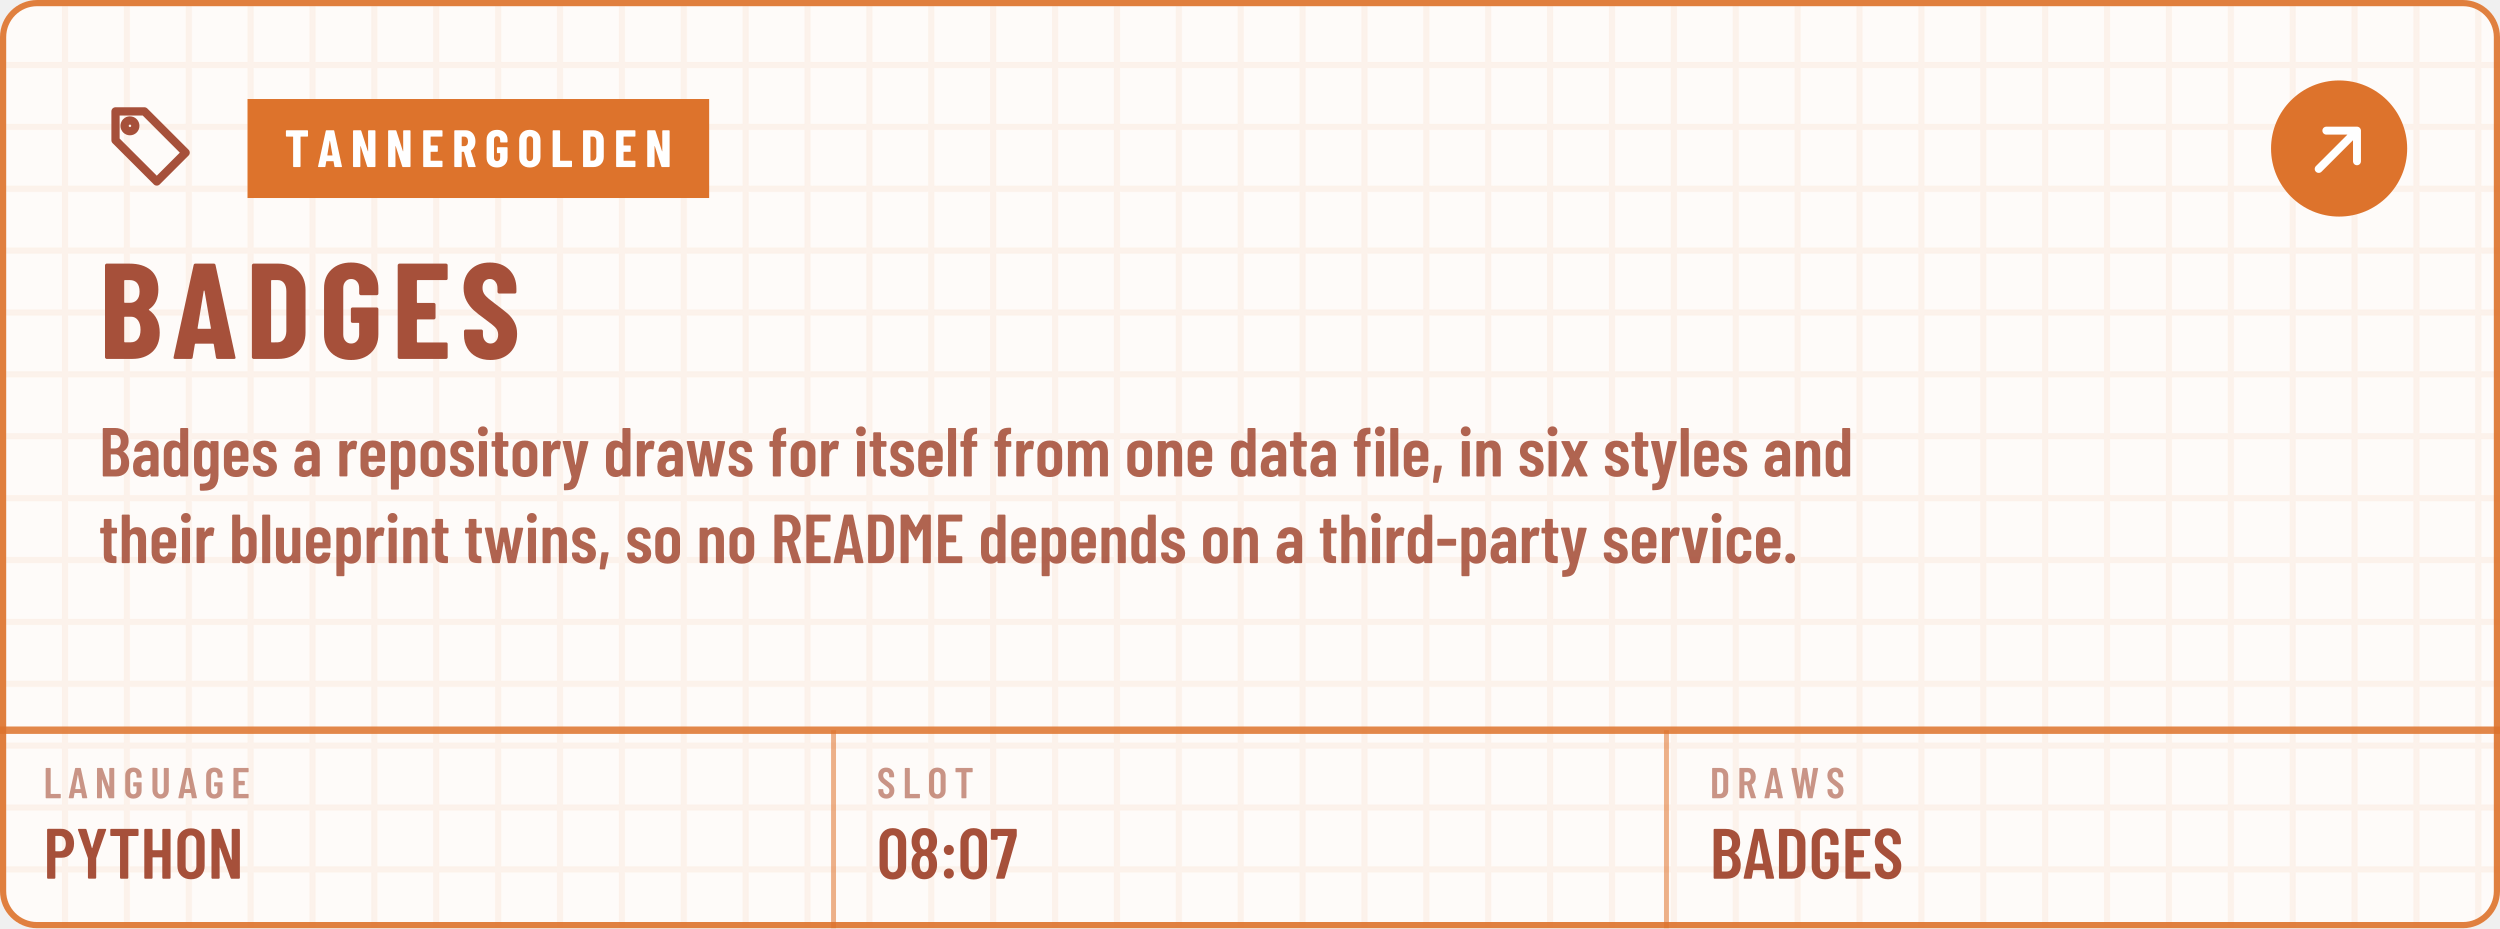
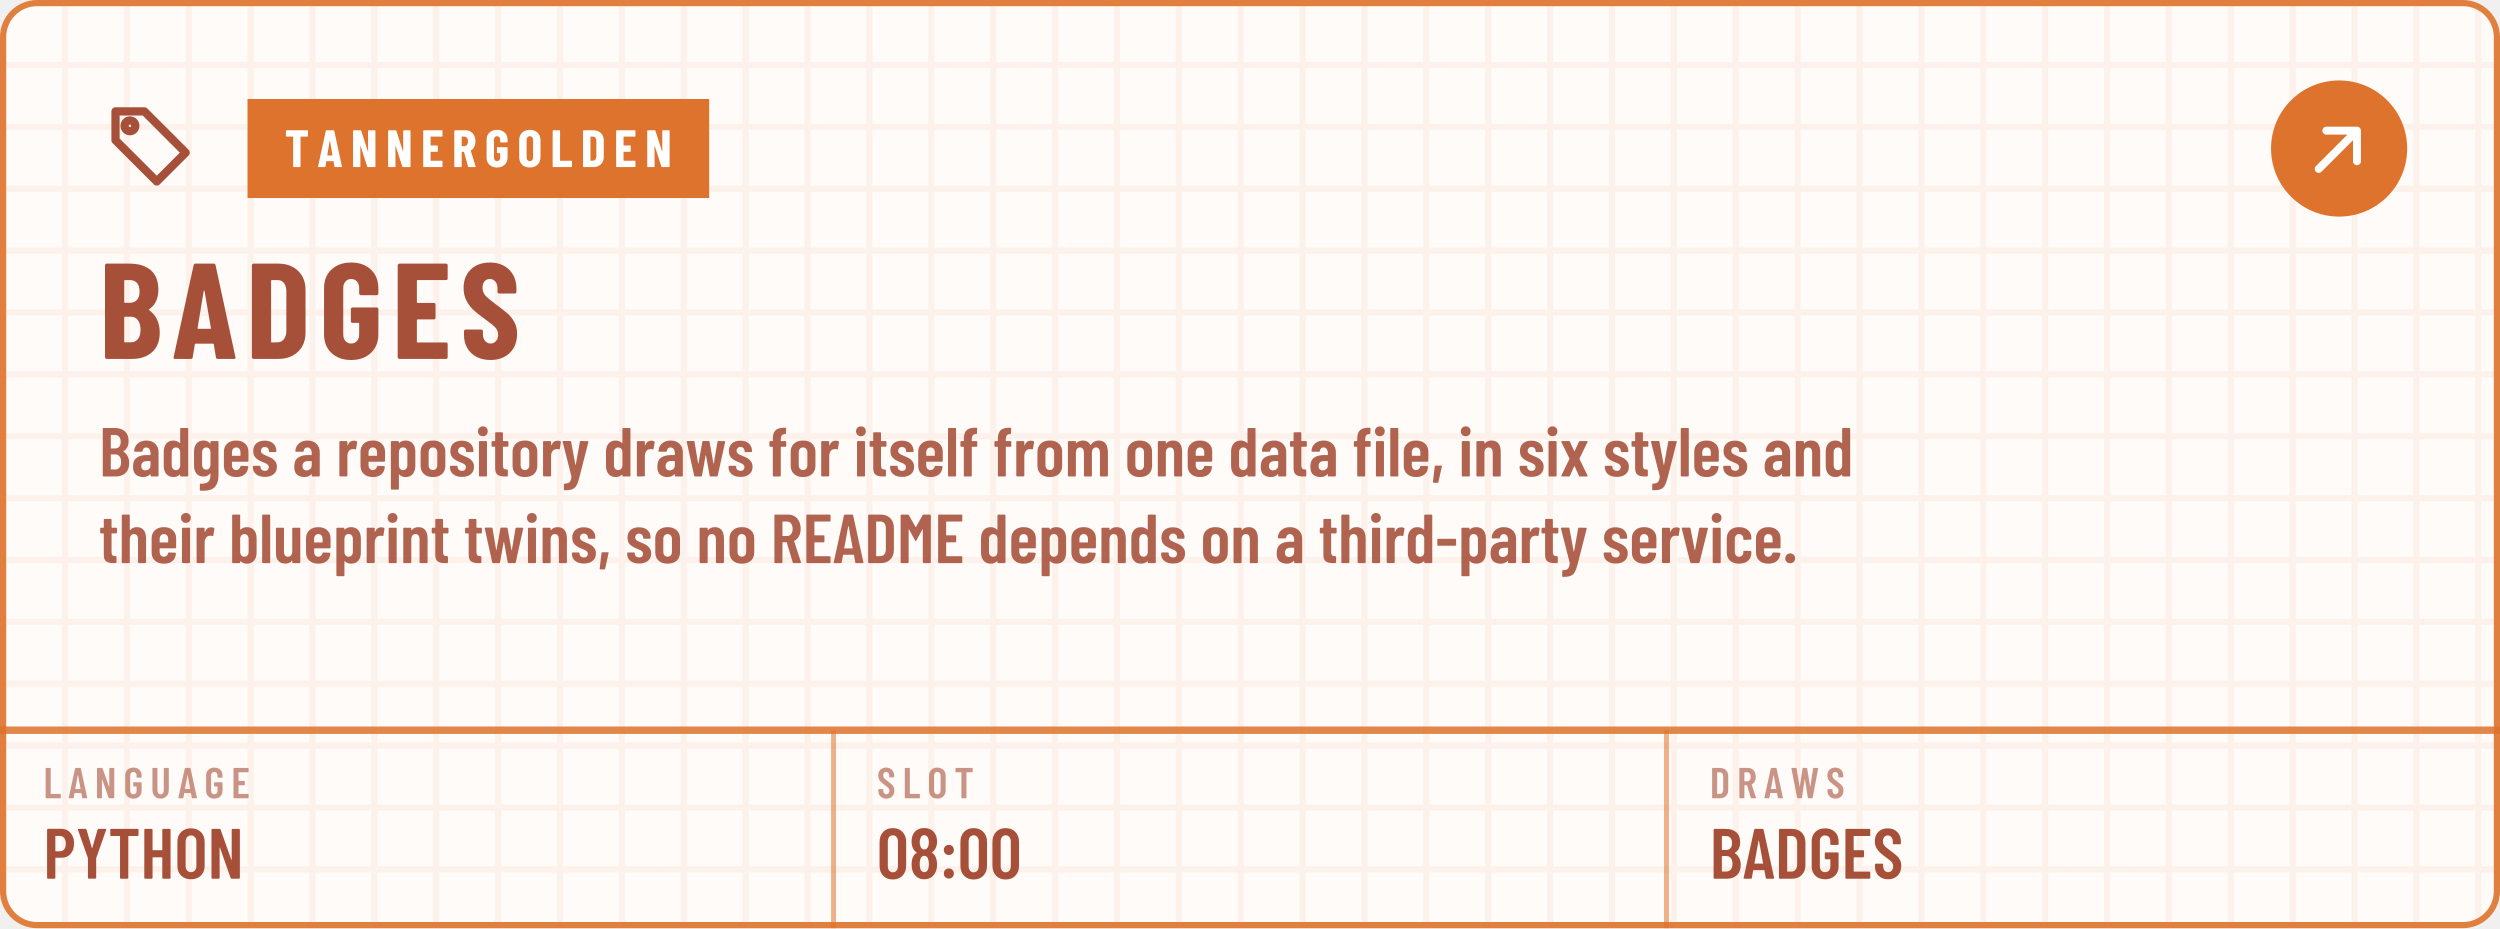
<svg xmlns="http://www.w3.org/2000/svg" width="404" height="150" viewBox="0 0 404 150" role="img" aria-labelledby="t d">
  <defs>
    <pattern id="kp1" width="10" height="10" patternUnits="userSpaceOnUse">
      <path d="M10 .5H.5V10" fill="none" stroke="#DD732C" stroke-opacity="0.07" />
    </pattern>
    <path id="m44" d="M33 -78 59 146Q60 157 71 157H151Q164 157 161 144L112 -80Q110 -91 99 -91H45Q39 -91 36 -88Q32 -84 33 -78Z" />
    <path id="m45" d="M27 263V339Q27 344 30 348Q34 351 39 351H286Q291 351 294 348Q298 344 298 339V263Q298 258 294 254Q291 251 286 251H39Q34 251 30 254Q27 258 27 263Z" />
    <path id="m46" d="M35 69Q35 100 55 120Q75 140 106 140Q137 140 156 120Q176 100 176 69Q176 38 156 18Q136 -2 106 -2Q75 -2 55 18Q35 38 35 69Z" />
    <path id="m48" d="M38 183V517Q38 604 89 658Q140 711 224 711Q309 711 360 658Q412 604 412 517V183Q412 96 360 42Q309 -11 224 -11Q140 -11 89 42Q38 96 38 183ZM296 176V524Q296 563 276 586Q257 610 224 610Q192 610 173 586Q154 563 154 524V176Q154 137 173 114Q192 90 224 90Q257 90 276 114Q296 137 296 176Z" />
-     <path id="m55" d="M90 13 255 594Q257 600 251 600H116Q111 600 111 595V559Q111 554 108 550Q104 547 99 547H28Q23 547 20 550Q16 554 16 559L17 688Q17 693 20 696Q24 700 29 700H368Q373 700 376 696Q380 693 380 688V607Q380 603 378 593L211 10Q208 0 197 0H100Q87 0 90 13Z" />
    <path id="m56" d="M325 364Q358 345 375 306Q396 259 396 200Q396 147 380 107Q360 53 318 22Q275 -8 216 -8Q158 -8 116 22Q73 52 53 106Q38 148 38 200Q38 259 56 301Q71 341 109 363Q113 366 109 369Q76 390 58 427Q38 470 38 523Q38 581 58 620Q78 664 120 688Q161 712 216 712Q270 712 312 688Q353 665 374 621Q396 579 396 523Q396 471 376 429Q358 392 325 371Q319 367 325 364ZM159 559Q152 541 152 513Q152 483 162 456Q169 435 183 423Q197 411 216 411Q237 411 252 424Q266 436 273 459Q281 483 281 513Q281 547 271 568Q264 589 250 600Q236 612 216 612Q198 612 184 602Q171 591 164 573ZM281 206Q281 244 272 271Q266 295 252 308Q237 322 216 322Q195 322 180 308Q166 294 160 268Q152 242 152 208Q152 177 158 151Q163 123 178 108Q194 92 216 92Q239 92 255 108Q271 124 276 153Q281 180 281 206Z" />
    <path id="m58" d="M57 404Q57 435 77 455Q97 475 128 475Q159 475 178 455Q198 435 198 404Q198 373 178 353Q158 333 128 333Q97 333 77 353Q57 373 57 404ZM57 73Q57 104 77 124Q97 144 128 144Q159 144 178 124Q198 104 198 73Q198 42 178 22Q158 2 128 2Q97 2 77 22Q57 42 57 73Z" />
    <path id="m65" d="M325 11 306 116Q306 121 300 121H154Q148 121 148 116L129 11Q128 0 116 0H25Q11 0 14 13L162 689Q164 700 175 700H281Q292 700 294 689L442 13V9Q442 0 431 0H338Q326 0 325 11ZM171 212H282Q288 212 287 217L229 533Q228 536 226 536Q224 536 223 533L166 217Q165 212 171 212Z" />
    <path id="m66" d="M242 0H66Q61 0 58 4Q54 7 54 12V688Q54 693 58 696Q61 700 66 700H224Q319 700 373 652Q427 604 427 512Q427 409 354 365Q349 362 352 359Q391 334 413 292Q435 250 435 192Q435 100 382 50Q328 0 242 0ZM170 595V409Q170 404 175 404H226Q267 404 290 429Q313 454 313 500Q313 548 290 574Q267 600 226 600H175Q170 600 170 595ZM319 208Q319 260 296 290Q273 319 233 319H175Q170 319 170 314V106Q170 101 175 101H233Q273 101 296 129Q319 157 319 208Z" />
    <path id="m68" d="M54 12V688Q54 693 58 696Q61 700 66 700H237Q323 700 374 648Q426 596 426 509V191Q426 104 374 52Q323 0 237 0H66Q61 0 58 4Q54 7 54 12ZM175 100 235 101Q268 101 288 128Q309 154 310 198V502Q310 547 290 574Q269 600 234 600H175Q170 600 170 595V105Q170 100 175 100Z" />
    <path id="m69" d="M391 600H175Q170 600 170 595V406Q170 401 175 401H303Q308 401 312 398Q315 394 315 389V312Q315 307 312 304Q308 300 303 300H175Q170 300 170 295V105Q170 100 175 100H391Q396 100 400 96Q403 93 403 88V12Q403 7 400 4Q396 0 391 0H66Q61 0 58 4Q54 7 54 12V688Q54 693 58 696Q61 700 66 700H391Q396 700 400 696Q403 693 403 688V612Q403 607 400 604Q396 600 391 600Z" />
    <path id="m71" d="M42 173V527Q42 609 94 658Q145 708 230 708Q315 708 368 658Q420 609 420 526V487Q420 482 416 478Q413 475 408 475H316Q311 475 308 478Q304 482 304 487V528Q304 564 284 586Q263 608 230 608Q197 608 177 586Q157 564 157 528V172Q157 136 177 114Q197 92 230 92Q263 92 284 114Q304 136 304 172V268Q304 273 299 273H238Q233 273 230 276Q226 280 226 285V358Q226 363 230 366Q233 370 238 370H408Q413 370 416 366Q420 363 420 358V173Q420 91 368 42Q315 -8 230 -8Q145 -8 94 42Q42 91 42 173Z" />
    <path id="m72" d="M319 700H411Q416 700 420 696Q423 693 423 688V12Q423 7 420 4Q416 0 411 0H319Q314 0 310 4Q307 7 307 12V295Q307 300 302 300H175Q170 300 170 295V12Q170 7 166 4Q163 0 158 0H66Q61 0 58 4Q54 7 54 12V688Q54 693 58 696Q61 700 66 700H158Q163 700 166 696Q170 693 170 688V406Q170 401 175 401H302Q307 401 307 406V688Q307 693 310 696Q314 700 319 700Z" />
    <path id="m76" d="M54 12V688Q54 693 58 696Q61 700 66 700H158Q163 700 166 696Q170 693 170 688V105Q170 100 175 100H391Q396 100 400 96Q403 93 403 88V12Q403 7 400 4Q396 0 391 0H66Q61 0 58 4Q54 7 54 12Z" />
    <path id="m77" d="M383 700H475Q480 700 484 696Q487 693 487 688V12Q487 7 484 4Q480 0 475 0H383Q378 0 374 4Q371 7 371 12V484Q371 488 369 488Q367 488 365 485L278 327Q273 319 269 319Q265 319 260 327L173 485Q171 488 169 488Q167 488 167 484V12Q167 7 164 4Q160 0 155 0H63Q58 0 54 4Q51 7 51 12V688Q51 693 54 696Q58 700 63 700H155Q165 700 170 692L267 521Q270 517 273 521L368 692Q373 700 383 700Z" />
    <path id="m78" d="M350 700H441Q446 700 450 696Q453 693 453 688V12Q453 7 450 4Q446 0 441 0H336Q326 0 323 10L174 434Q173 437 170 436Q168 436 168 433L169 12Q169 7 166 4Q162 0 157 0H66Q61 0 58 4Q54 7 54 12V688Q54 693 58 696Q61 700 66 700H169Q179 700 182 690L332 269Q333 266 336 266Q338 267 338 270V688Q338 693 342 696Q345 700 350 700Z" />
    <path id="m79" d="M42 182V518Q42 604 94 656Q147 708 233 708Q319 708 372 656Q425 604 425 518V182Q425 96 372 44Q319 -8 233 -8Q147 -8 94 44Q42 96 42 182ZM309 177V523Q309 561 288 584Q267 608 233 608Q199 608 178 584Q158 561 158 523V177Q158 139 178 116Q199 92 233 92Q267 92 288 116Q309 139 309 177Z" />
    <path id="m80" d="M432 495Q432 405 384 350Q337 295 259 295H174Q169 295 169 290V12Q169 7 166 4Q162 0 157 0H65Q60 0 56 4Q53 7 53 12V689Q53 694 56 698Q60 701 65 701H253Q306 701 346 675Q387 649 410 602Q432 555 432 495ZM316 492Q316 542 294 572Q271 601 234 601H174Q169 601 169 596V391Q169 386 174 386H234Q271 386 294 414Q316 443 316 492Z" />
    <path id="m82" d="M318 10 233 297Q231 301 228 301H175Q170 301 170 296V12Q170 7 166 4Q163 0 158 0H66Q61 0 58 4Q54 7 54 12V688Q54 693 58 696Q61 700 66 700H254Q307 700 348 674Q388 649 410 602Q433 556 433 496Q433 434 409 389Q385 344 342 321Q338 320 339 315L437 14Q438 12 438 9Q438 0 427 0H331Q321 0 318 10ZM170 595V396Q170 391 175 391H236Q272 391 294 419Q317 447 317 495Q317 543 294 572Q272 600 236 600H175Q170 600 170 595Z" />
    <path id="m83" d="M34 173V199Q34 204 38 208Q41 211 46 211H137Q142 211 146 208Q149 204 149 199V179Q149 140 168 116Q188 92 219 92Q250 92 270 114Q290 137 290 174Q290 200 279 219Q268 238 248 255Q228 272 184 304Q134 340 104 368Q73 396 52 436Q32 475 32 527Q32 610 82 659Q132 708 214 708Q297 708 348 656Q399 605 399 520V496Q399 491 396 488Q392 484 387 484H297Q292 484 288 488Q285 491 285 496V522Q285 561 266 584Q246 608 214 608Q184 608 165 586Q146 565 146 527Q146 491 166 466Q187 441 247 397Q308 352 339 324Q370 295 387 261Q404 227 404 180Q404 95 353 44Q302 -8 219 -8Q136 -8 85 42Q34 92 34 173Z" />
    <path id="m84" d="M425 688V612Q425 607 422 604Q418 600 413 600H286Q281 600 281 595V12Q281 7 278 4Q274 0 269 0H177Q172 0 168 4Q165 7 165 12V595Q165 600 160 600H40Q35 600 32 604Q28 607 28 612V688Q28 693 32 696Q35 700 40 700H413Q418 700 422 696Q425 693 425 688Z" />
    <path id="m85" d="M50 194V688Q50 693 54 696Q57 700 62 700H154Q159 700 162 696Q166 693 166 688V182Q166 142 186 117Q206 92 239 92Q272 92 292 117Q312 142 312 182V688Q312 693 316 696Q319 700 324 700H416Q421 700 424 696Q428 693 428 688V194Q428 103 376 48Q324 -8 239 -8Q153 -8 102 48Q50 103 50 194Z" />
    <path id="m87" d="M157 11 24 687 23 691Q23 700 34 700H130Q142 700 143 689L213 272Q214 269 216 269Q218 269 219 272L282 689Q283 700 295 700H375Q387 700 388 689L456 272Q457 269 459 269Q461 269 462 272L525 689Q526 700 538 700H631Q644 700 642 687L515 11Q514 0 502 0H417Q405 0 404 11L337 436Q336 440 334 440Q332 440 331 436L269 11Q268 0 256 0H170Q158 0 157 11Z" />
    <path id="m89" d="M170 13V286L169 292L30 686Q29 688 29 691Q29 700 40 700H136Q147 700 150 690L225 433Q226 430 228 430Q230 430 231 433L306 690Q309 700 320 700H416Q422 700 425 696Q428 693 426 686L287 292L286 286V13Q286 8 282 4Q279 1 274 1H182Q177 1 174 4Q170 8 170 13Z" />
    <path id="m97" d="M397 352V12Q397 7 394 4Q390 0 385 0H293Q288 0 284 4Q281 7 281 12V31Q281 34 279 35Q277 36 275 33Q240 -8 173 -8Q116 -8 72 24Q29 57 29 143Q29 233 82 271Q134 309 224 309H276Q281 309 281 314V340Q281 376 263 398Q245 419 218 419Q197 419 183 406Q169 392 166 369Q165 357 153 357H56Q44 357 45 369Q50 437 98 478Q147 519 220 519Q299 519 348 473Q397 427 397 352ZM281 160V217Q281 222 276 222H224Q190 222 169 204Q148 185 148 150Q148 119 164 104Q180 88 205 88Q235 88 258 107Q281 126 281 160Z" />
    <path id="m98" d="M399 357V154Q399 80 362 36Q325 -8 258 -8Q204 -8 168 27Q166 29 164 28Q162 27 162 24V12Q162 7 158 4Q155 0 150 0H58Q53 0 50 4Q46 7 46 12V688Q46 693 50 696Q53 700 58 700H150Q155 700 158 696Q162 693 162 688V486Q162 483 164 482Q167 482 170 486Q189 503 212 511Q236 519 258 519Q324 519 362 476Q399 433 399 357ZM222 419Q198 419 182 404Q166 388 162 362V149Q166 123 182 108Q198 92 222 92Q250 92 267 112Q284 131 284 163V348Q284 380 267 400Q250 419 222 419Z" />
    <path id="m99" d="M38 155V357Q38 430 86 474Q133 519 215 519Q297 519 345 476Q393 432 393 365V351Q393 346 390 342Q386 339 381 339L289 335Q277 335 277 347V357Q277 382 260 400Q242 419 215 419Q188 419 171 399Q154 379 154 348V163Q154 132 171 112Q188 92 215 92Q242 92 260 110Q277 129 277 155V165Q277 170 280 174Q284 177 289 177L381 176Q386 176 390 172Q393 169 393 164V146Q393 77 345 34Q297 -8 215 -8Q133 -8 86 36Q38 80 38 155Z" />
    <path id="m100" d="M287 700H379Q384 700 388 696Q391 693 391 688V12Q391 7 388 4Q384 0 379 0H287Q282 0 278 4Q275 7 275 12V24Q275 27 273 28Q271 29 269 27Q233 -8 179 -8Q112 -8 75 36Q38 80 38 154V357Q38 433 76 476Q113 519 179 519Q202 519 226 510Q250 502 269 483Q271 481 273 482Q275 483 275 486V688Q275 693 278 696Q282 700 287 700ZM275 149V362Q271 388 255 404Q239 419 215 419Q187 419 170 400Q153 380 153 348V163Q153 131 170 112Q187 92 215 92Q239 92 255 108Q271 123 275 149Z" />
    <path id="m101" d="M380 213H159Q154 213 154 208V163Q154 132 171 112Q188 92 215 92Q238 92 254 106Q271 121 276 144Q279 154 289 154L378 150Q383 150 386 146Q390 143 389 137Q382 67 338 30Q294 -8 215 -8Q133 -8 86 36Q38 79 38 154V357Q38 430 86 474Q133 519 215 519Q297 519 344 474Q392 430 392 357V225Q392 220 388 216Q385 213 380 213ZM154 348V303Q154 298 159 298H272Q277 298 277 303V348Q277 380 260 400Q243 419 215 419Q188 419 171 399Q154 379 154 348Z" />
    <path id="m102" d="M265 499V440Q265 435 262 432Q258 428 253 428H191Q186 428 186 423V12Q186 7 182 4Q179 0 174 0H83Q78 0 74 4Q71 7 71 12V423Q71 428 66 428H34Q29 428 26 432Q22 435 22 440V499Q22 504 26 508Q29 511 34 511H66Q71 511 71 516V541Q71 631 112 668Q153 705 243 704H251Q256 704 260 700Q263 697 263 692L261 624Q261 619 258 616Q254 612 249 612H244Q214 611 200 592Q186 574 186 536V516Q186 511 191 511H253Q258 511 262 508Q265 504 265 499Z" />
    <path id="m103" d="M287 511H379Q384 511 388 508Q391 504 391 499V19Q391 -89 342 -148Q293 -206 167 -206Q145 -206 134 -205Q122 -204 122 -192V-115Q122 -102 135 -104Q192 -105 222 -90Q253 -75 264 -46Q275 -17 275 30V41Q275 44 273 44Q271 45 269 42Q236 -1 175 -1Q108 -1 73 42Q38 86 38 161V357Q38 434 74 476Q109 519 175 519Q236 519 269 476Q271 473 273 474Q275 474 275 477V499Q275 504 278 508Q282 511 287 511ZM275 169V348Q275 380 258 400Q242 419 215 419Q188 419 171 399Q154 379 154 348V169Q154 138 171 118Q188 99 215 99Q242 99 258 118Q275 138 275 169Z" />
    <path id="m104" d="M397 352V12Q397 7 394 4Q390 0 385 0H293Q288 0 284 4Q281 7 281 12V343Q281 379 266 399Q251 419 223 419Q194 419 178 398Q162 377 162 340V12Q162 7 158 4Q155 0 150 0H58Q53 0 50 4Q46 7 46 12V688Q46 693 50 696Q53 700 58 700H150Q155 700 158 696Q162 693 162 688V479Q162 476 164 476Q167 475 170 479Q204 519 265 519Q330 519 364 476Q397 432 397 352Z" />
    <path id="m105" d="M36 652Q36 683 56 703Q76 723 107 723Q138 723 158 703Q177 683 177 652Q177 621 157 601Q137 581 107 581Q76 581 56 601Q36 621 36 652ZM50 12V499Q50 504 54 508Q57 511 62 511H154Q159 511 162 508Q166 504 166 499V12Q166 7 162 4Q159 0 154 0H62Q57 0 54 4Q50 7 50 12Z" />
    <path id="m108" d="M42 12V688Q42 693 46 696Q49 700 54 700H146Q151 700 154 696Q158 693 158 688V12Q158 7 154 4Q151 0 146 0H54Q49 0 46 4Q42 7 42 12Z" />
    <path id="m109" d="M623 347V12Q623 7 620 4Q616 0 611 0H520Q515 0 512 4Q508 7 508 12V339Q508 377 493 398Q478 419 452 419Q424 419 408 398Q392 377 392 340V12Q392 7 388 4Q385 0 380 0H289Q284 0 280 4Q277 7 277 12V339Q277 377 262 398Q246 419 221 419Q193 419 177 398Q161 377 161 340V12Q161 7 158 4Q154 0 149 0H58Q53 0 50 4Q46 7 46 12V499Q46 504 50 508Q53 511 58 511H149Q154 511 158 508Q161 504 161 499V483Q161 480 163 479Q165 478 167 481Q187 501 212 510Q237 519 261 519Q335 519 370 456Q373 452 379 459Q399 491 430 505Q460 519 491 519Q556 519 590 474Q623 428 623 347Z" />
    <path id="m110" d="M397 352V12Q397 7 394 4Q390 0 385 0H293Q288 0 284 4Q281 7 281 12V343Q281 379 266 399Q251 419 223 419Q194 419 178 398Q162 377 162 340V12Q162 7 158 4Q155 0 150 0H58Q53 0 50 4Q46 7 46 12V499Q46 504 50 508Q53 511 58 511H150Q155 511 158 508Q162 504 162 499V479Q162 476 164 476Q167 475 170 479Q204 519 265 519Q330 519 364 476Q397 432 397 352Z" />
    <path id="m111" d="M38 155V356Q38 430 86 474Q134 519 216 519Q299 519 347 474Q395 430 395 356V155Q395 80 348 36Q300 -8 216 -8Q133 -8 86 36Q38 80 38 155ZM279 164V348Q279 379 262 399Q244 419 216 419Q188 419 171 400Q154 380 154 348V164Q154 132 171 112Q188 93 216 93Q244 93 262 112Q279 132 279 164Z" />
    <path id="m112" d="M403 357V155Q403 78 366 35Q329 -8 262 -8Q239 -8 215 0Q191 9 172 28Q170 30 168 29Q166 28 166 25V-177Q166 -182 162 -186Q159 -189 154 -189H62Q57 -189 54 -186Q50 -182 50 -177V499Q50 504 54 508Q57 511 62 511H154Q159 511 162 508Q166 504 166 499V487Q166 484 168 484Q171 483 174 487Q209 519 262 519Q329 519 366 476Q403 432 403 357ZM226 420Q199 420 182 400Q166 380 166 348V163Q166 131 182 112Q199 92 226 92Q254 92 271 112Q288 131 288 163V348Q288 380 271 400Q254 420 226 420Z" />
    <path id="m114" d="M297 507Q305 502 303 492L287 399Q286 387 273 392Q259 396 247 396Q235 396 225 393Q197 389 180 362Q162 334 162 296V13Q162 8 158 4Q155 1 150 1H58Q53 1 50 4Q46 8 46 13V499Q46 504 50 508Q53 511 58 511H150Q155 511 158 508Q162 504 162 499V453Q162 449 164 448Q166 448 167 452Q194 517 255 517Q282 517 297 507Z" />
    <path id="m115" d="M30 135V142Q30 147 34 150Q37 154 42 154H128Q133 154 136 150Q140 147 140 142V137Q140 113 158 97Q177 81 204 81Q230 81 245 96Q260 111 260 134Q260 154 247 168Q234 181 219 188Q204 195 165 211Q108 233 72 267Q35 301 35 368Q35 438 80 478Q124 517 200 517Q278 517 324 476Q369 434 369 364Q369 359 366 356Q362 352 357 352H273Q268 352 264 356Q261 359 261 364V370Q261 394 244 410Q228 426 203 426Q177 426 162 410Q146 393 146 370Q146 351 158 338Q170 325 185 318Q200 310 235 295Q277 278 306 262Q334 245 356 214Q377 184 377 139Q377 72 330 33Q283 -6 203 -6Q124 -6 77 32Q30 70 30 135Z" />
    <path id="m116" d="M248 429H186Q181 429 181 424V162Q181 127 194 114Q207 100 233 101H240Q245 101 248 98Q252 94 252 89V12Q252 7 248 4Q245 0 240 0H206Q138 0 104 25Q69 50 69 119V424Q69 429 64 429H29Q24 429 20 432Q17 436 17 441V499Q17 504 20 508Q24 511 29 511H64Q69 511 69 516V626Q69 631 72 634Q76 638 81 638H169Q174 638 178 634Q181 631 181 626V516Q181 511 186 511H248Q253 511 256 508Q260 504 260 499V441Q260 436 256 432Q253 429 248 429Z" />
    <path id="m117" d="M289 511H381Q386 511 390 508Q393 504 393 499V12Q393 7 390 4Q386 0 381 0H289Q284 0 280 4Q277 7 277 12V34Q277 37 275 38Q273 39 271 36Q242 -7 178 -7Q117 -7 80 30Q42 66 42 142V499Q42 504 46 508Q49 511 54 511H146Q151 511 154 508Q158 504 158 499V167Q158 92 216 92Q245 92 261 114Q277 135 277 172V499Q277 504 280 508Q284 511 289 511Z" />
    <path id="m118" d="M141 10 19 499V503Q19 512 30 512H132Q144 512 145 501L205 190Q206 187 208 187Q210 187 211 190L270 501Q271 512 283 512L385 510Q399 510 396 497L275 10Q272 0 261 0H155Q144 0 141 10Z" />
    <path id="m119" d="M126 11 19 499V503Q19 512 30 512H118Q130 512 131 501L183 190Q184 187 186 187Q188 187 189 190L244 501Q245 512 257 512H335Q347 512 348 501L404 189Q405 186 407 186Q409 186 410 189L463 501Q464 512 476 512L563 510Q576 510 573 497L466 11Q464 0 453 0H363Q351 0 350 11L297 303Q296 306 294 306Q292 306 291 303L239 11Q238 0 226 0H139Q128 0 126 11Z" />
    <path id="m120" d="M20 14 136 253Q137 256 136 259L20 497Q18 501 18 503Q18 511 29 511H129Q139 511 143 502L205 366Q208 360 211 366L274 502Q278 511 288 511H388Q395 511 398 508Q400 504 397 497L281 259Q280 256 281 253L397 14Q399 10 399 8Q399 0 388 0H288Q278 0 274 9L211 148Q208 154 205 147L143 9Q139 0 129 0H29Q22 0 20 4Q17 7 20 14Z" />
    <path id="m121" d="M34 -187V-115Q34 -110 37 -106Q40 -103 44 -103Q77 -102 96 -94Q115 -87 126 -66Q138 -44 143 -3L142 3L16 499V503Q16 512 27 512H125Q137 512 138 501L199 170Q200 167 202 167Q204 167 205 170L264 501Q265 512 277 512L376 510Q390 510 387 497L253 -28Q234 -99 213 -134Q192 -169 154 -184Q116 -199 45 -199H40Q38 -199 36 -196Q34 -192 34 -187Z" />
    <path id="n65" d="M325 11 309 107Q309 112 303 112H176Q170 112 170 107L154 11Q153 0 141 0H24Q11 0 14 13L161 689Q163 700 174 700H309Q320 700 322 689L468 13L469 9Q469 0 458 0H338Q326 0 325 11ZM194 221H284Q289 221 288 226L241 499Q240 502 238 502Q236 502 235 499L190 226Q190 221 194 221Z" />
    <path id="n66" d="M245 0H56Q51 0 48 4Q44 7 44 12V688Q44 693 48 696Q51 700 56 700H223Q323 700 380 652Q436 604 436 509Q436 410 368 365Q364 362 367 359Q446 303 446 193Q446 100 390 50Q334 0 245 0ZM185 574V417Q185 412 190 412H226Q260 412 279 434Q298 455 298 494Q298 535 280 557Q261 579 226 579H190Q185 579 185 574ZM305 214Q305 258 286 284Q267 310 235 310H190Q185 310 185 305V127Q185 122 190 122H234Q267 122 286 146Q305 170 305 214Z" />
    <path id="n68" d="M44 12V688Q44 693 48 696Q51 700 56 700H237Q328 700 383 647Q438 594 438 506V194Q438 106 383 53Q328 0 237 0H56Q51 0 48 4Q44 7 44 12ZM190 121 235 122Q262 123 279 145Q296 167 297 203V497Q297 535 280 557Q263 579 234 579H190Q185 579 185 574V126Q185 121 190 121Z" />
    <path id="n69" d="M399 579H190Q185 579 185 574V416Q185 411 190 411H310Q315 411 318 408Q322 404 322 399V302Q322 297 318 294Q315 290 310 290H190Q185 290 185 285V126Q185 121 190 121H399Q404 121 408 118Q411 114 411 109V12Q411 7 408 4Q404 0 399 0H56Q51 0 48 4Q44 7 44 12V688Q44 693 48 696Q51 700 56 700H399Q404 700 408 696Q411 693 411 688V591Q411 586 408 582Q404 579 399 579Z" />
    <path id="n71" d="M34 181V519Q34 605 88 656Q143 708 233 708Q323 708 378 656Q433 604 433 518V480Q433 475 430 472Q426 468 421 468H304Q299 468 296 472Q292 475 292 480V520Q292 550 276 568Q260 587 233 587Q207 587 191 568Q175 550 175 520V180Q175 150 191 132Q207 113 233 113Q260 113 276 132Q292 150 292 180V260Q292 265 287 265H243Q238 265 234 268Q231 272 231 277V366Q231 371 234 374Q238 378 243 378H421Q426 378 430 374Q433 371 433 366V181Q433 95 378 44Q323 -8 233 -8Q143 -8 88 44Q34 95 34 181Z" />
    <path id="n76" d="M44 12V688Q44 693 48 696Q51 700 56 700H173Q178 700 182 696Q185 693 185 688V126Q185 121 190 121H400Q405 121 408 118Q412 114 412 109V12Q412 7 408 4Q405 0 400 0H56Q51 0 48 4Q44 7 44 12Z" />
    <path id="n78" d="M342 700H458Q463 700 466 696Q470 693 470 688V12Q470 7 466 4Q463 0 458 0H326Q316 0 313 10L189 397Q188 400 186 400Q183 399 183 396L184 12Q184 7 180 4Q177 0 172 0H56Q51 0 48 4Q44 7 44 12V688Q44 693 48 696Q51 700 56 700H187Q197 700 200 690L325 303Q326 300 328 300Q331 301 331 304L330 688Q330 693 334 696Q337 700 342 700Z" />
    <path id="n79" d="M34 190V510Q34 600 89 654Q144 708 236 708Q328 708 384 654Q439 600 439 510V190Q439 100 384 46Q328 -8 236 -8Q144 -8 89 46Q34 100 34 190ZM298 184V516Q298 548 281 568Q264 587 236 587Q208 587 192 568Q175 548 175 516V184Q175 152 192 132Q208 113 236 113Q264 113 281 132Q298 152 298 184Z" />
    <path id="n82" d="M306 10 229 286Q227 290 224 290H190Q185 290 185 285V12Q185 7 182 4Q178 0 173 0H56Q51 0 48 4Q44 7 44 12V688Q44 693 48 696Q51 700 56 700H258Q313 700 356 674Q399 647 422 599Q446 551 446 489Q446 430 424 385Q401 340 361 315Q359 314 358 312Q357 311 358 309L450 14L451 10Q451 0 440 0H320Q309 0 306 10ZM185 574V403Q185 398 190 398H235Q266 398 286 422Q305 447 305 488Q305 530 286 554Q266 579 235 579H190Q185 579 185 574Z" />
    <path id="n83" d="M30 175V204Q30 209 34 212Q37 216 42 216H157Q162 216 166 212Q169 209 169 204V182Q169 151 185 132Q201 113 225 113Q249 113 265 131Q281 149 281 178Q281 208 261 230Q241 251 183 293Q133 329 102 357Q71 385 49 426Q27 467 27 521Q27 606 80 657Q133 708 220 708Q308 708 362 655Q415 602 415 516V492Q415 487 412 484Q408 480 403 480H288Q283 480 280 484Q276 487 276 492V519Q276 550 260 568Q245 587 220 587Q196 587 181 570Q166 552 166 521Q166 491 185 468Q204 445 260 404Q322 358 354 330Q385 301 402 266Q420 232 420 184Q420 96 366 44Q312 -8 224 -8Q166 -8 122 15Q78 38 54 80Q30 121 30 175Z" />
    <path id="n84" d="M444 688V591Q444 586 440 582Q437 579 432 579H307Q302 579 302 574V12Q302 7 298 4Q295 0 290 0H173Q168 0 164 4Q161 7 161 12V574Q161 579 156 579H36Q31 579 28 582Q24 586 24 591V688Q24 693 28 696Q31 700 36 700H432Q437 700 440 696Q444 693 444 688Z" />
  </defs>
  <rect width="404" height="150" rx="6" fill="#FFFFFF" />
  <rect width="404" height="150" rx="6" fill="#DD732C" fill-opacity=".03" />
  <rect width="404" height="150" rx="6" fill="url(#kp1)" />
  <g transform="translate(16 16) scale(0.6667)" fill="none" stroke="#A6503A" stroke-width="2" stroke-linecap="round" stroke-linejoin="round">
    <path d="M11 3H4v7l10 10 7-7z" />
    <circle cx="7.5" cy="6.5" r="1.3" />
  </g>
  <rect x="40" y="16" width="74.6" height="16" fill="#DD732C" />
  <g transform="translate(46 27) scale(0.0085 -0.0085)" fill="#FFFFFF">
    <use href="#n84" x="0" />
    <use href="#n65" x="621" />
    <use href="#n78" x="1256" />
    <use href="#n78" x="1923" />
    <use href="#n69" x="2590" />
    <use href="#n82" x="3181" />
    <use href="#n71" x="3805" />
    <use href="#n79" x="4425" />
    <use href="#n76" x="5051" />
    <use href="#n68" x="5629" />
    <use href="#n69" x="6258" />
    <use href="#n78" x="6849" />
  </g>
  <g transform="translate(16 58) scale(0.022 -0.022)" fill="#A6503A">
    <use href="#n66" x="0" />
    <use href="#n65" x="534" />
    <use href="#n68" x="1079" />
    <use href="#n71" x="1619" />
    <use href="#n69" x="2150" />
    <use href="#n83" x="2651" />
  </g>
  <circle cx="378" cy="24" r="11" fill="#DD732C" />
  <g transform="rotate(-45 378 24)">
    <g transform="translate(371 17) scale(0.5833)" fill="none" stroke="#FFFFFF" stroke-width="2.2" stroke-linecap="round" stroke-linejoin="round">
      <path d="M4 12h15M13 6l6 6-6 6" />
    </g>
  </g>
  <g transform="translate(16 77) scale(0.0112 -0.0112)" fill="#A6503A" fill-opacity="0.88">
    <use href="#m66" x="0" />
    <use href="#m97" x="462" />
    <use href="#m100" x="896" />
    <use href="#m103" x="1333" />
    <use href="#m101" x="1764" />
    <use href="#m115" x="2190" />
    <use href="#m97" x="2788" />
    <use href="#m114" x="3422" />
    <use href="#m101" x="3735" />
    <use href="#m112" x="4161" />
    <use href="#m111" x="4602" />
    <use href="#m115" x="5034" />
    <use href="#m105" x="5432" />
    <use href="#m116" x="5647" />
    <use href="#m111" x="5929" />
    <use href="#m114" x="6361" />
    <use href="#m121" x="6674" />
    <use href="#m100" x="7277" />
    <use href="#m114" x="7714" />
    <use href="#m97" x="8027" />
    <use href="#m119" x="8461" />
    <use href="#m115" x="9053" />
    <use href="#m102" x="9651" />
    <use href="#m111" x="9942" />
    <use href="#m114" x="10374" />
    <use href="#m105" x="10887" />
    <use href="#m116" x="11102" />
    <use href="#m115" x="11384" />
    <use href="#m101" x="11782" />
    <use href="#m108" x="12208" />
    <use href="#m102" x="12407" />
    <use href="#m102" x="12898" />
    <use href="#m114" x="13189" />
    <use href="#m111" x="13502" />
    <use href="#m109" x="13934" />
    <use href="#m111" x="14799" />
    <use href="#m110" x="15231" />
    <use href="#m101" x="15670" />
    <use href="#m100" x="16296" />
    <use href="#m97" x="16733" />
    <use href="#m116" x="17167" />
    <use href="#m97" x="17449" />
    <use href="#m102" x="18083" />
    <use href="#m105" x="18374" />
    <use href="#m108" x="18589" />
    <use href="#m101" x="18788" />
    <use href="#m44" x="19214" />
    <use href="#m105" x="19613" />
    <use href="#m110" x="19828" />
    <use href="#m115" x="20467" />
    <use href="#m105" x="20865" />
    <use href="#m120" x="21080" />
    <use href="#m115" x="21697" />
    <use href="#m116" x="22095" />
    <use href="#m121" x="22377" />
    <use href="#m108" x="22780" />
    <use href="#m101" x="22979" />
    <use href="#m115" x="23405" />
    <use href="#m97" x="24003" />
    <use href="#m110" x="24437" />
    <use href="#m100" x="24876" />
  </g>
  <g transform="translate(16 91) scale(0.0112 -0.0112)" fill="#A6503A" fill-opacity="0.88">
    <use href="#m116" x="0" />
    <use href="#m104" x="282" />
    <use href="#m101" x="721" />
    <use href="#m105" x="1147" />
    <use href="#m114" x="1362" />
    <use href="#m98" x="1875" />
    <use href="#m108" x="2312" />
    <use href="#m117" x="2511" />
    <use href="#m101" x="2949" />
    <use href="#m112" x="3375" />
    <use href="#m114" x="3816" />
    <use href="#m105" x="4129" />
    <use href="#m110" x="4344" />
    <use href="#m116" x="4783" />
    <use href="#m116" x="5265" />
    <use href="#m119" x="5547" />
    <use href="#m105" x="6139" />
    <use href="#m110" x="6354" />
    <use href="#m115" x="6793" />
    <use href="#m44" x="7191" />
    <use href="#m115" x="7590" />
    <use href="#m111" x="7988" />
    <use href="#m110" x="8620" />
    <use href="#m111" x="9059" />
    <use href="#m82" x="9691" />
    <use href="#m69" x="10152" />
    <use href="#m65" x="10587" />
    <use href="#m68" x="11043" />
    <use href="#m77" x="11515" />
    <use href="#m69" x="12053" />
    <use href="#m100" x="12688" />
    <use href="#m101" x="13125" />
    <use href="#m112" x="13551" />
    <use href="#m101" x="13992" />
    <use href="#m110" x="14418" />
    <use href="#m100" x="14857" />
    <use href="#m115" x="15294" />
    <use href="#m111" x="15892" />
    <use href="#m110" x="16324" />
    <use href="#m97" x="16963" />
    <use href="#m116" x="17597" />
    <use href="#m104" x="17879" />
    <use href="#m105" x="18318" />
    <use href="#m114" x="18533" />
    <use href="#m100" x="18846" />
    <use href="#m45" x="19283" />
    <use href="#m112" x="19608" />
    <use href="#m97" x="20049" />
    <use href="#m114" x="20483" />
    <use href="#m116" x="20796" />
    <use href="#m121" x="21078" />
    <use href="#m115" x="21681" />
    <use href="#m101" x="22079" />
    <use href="#m114" x="22505" />
    <use href="#m118" x="22818" />
    <use href="#m105" x="23233" />
    <use href="#m99" x="23448" />
    <use href="#m101" x="23870" />
    <use href="#m46" x="24296" />
  </g>
  <path d="M0 118H404" stroke="#DD732C" stroke-opacity="0.85" stroke-width="1.2" />
  <g transform="translate(7 129) scale(0.007 -0.007)" fill="#A6503A" fill-opacity="0.6">
    <use href="#m76" x="0" />
    <use href="#m65" x="572" />
    <use href="#m78" x="1185" />
    <use href="#m71" x="1849" />
    <use href="#m85" x="2469" />
    <use href="#m65" x="3104" />
    <use href="#m71" x="3717" />
    <use href="#m69" x="4336" />
  </g>
  <g transform="translate(7 142) scale(0.0115 -0.0115)" fill="#A6503A">
    <use href="#m80" x="0" />
    <use href="#m89" x="457" />
    <use href="#m84" x="913" />
    <use href="#m72" x="1365" />
    <use href="#m79" x="1842" />
    <use href="#m78" x="2309" />
  </g>
  <g transform="translate(141.7 129) scale(0.007 -0.007)" fill="#A6503A" fill-opacity="0.6">
    <use href="#m83" x="0" />
    <use href="#m76" x="591" />
    <use href="#m79" x="1163" />
    <use href="#m84" x="1787" />
  </g>
  <g transform="translate(141.7 142) scale(0.0115 -0.0115)" fill="#A6503A">
    <use href="#m48" x="0" />
    <use href="#m56" x="450" />
    <use href="#m58" x="884" />
    <use href="#m48" x="1136" />
-     <use href="#m55" x="1586" />
+     <use href="#m48" x="1586" />
  </g>
  <g transform="translate(276.3 129) scale(0.007 -0.007)" fill="#A6503A" fill-opacity="0.6">
    <use href="#m68" x="0" />
    <use href="#m82" x="629" />
    <use href="#m65" x="1247" />
    <use href="#m87" x="1860" />
    <use href="#m83" x="2683" />
  </g>
  <g transform="translate(276.3 142) scale(0.0115 -0.0115)" fill="#A6503A">
    <use href="#m66" x="0" />
    <use href="#m65" x="462" />
    <use href="#m68" x="918" />
    <use href="#m71" x="1390" />
    <use href="#m69" x="1852" />
    <use href="#m83" x="2287" />
  </g>
  <path d="M134.7 118V150M269.3 118V150" stroke="#DD732C" stroke-opacity="0.55" stroke-width=".8" />
  <rect x=".5" y=".5" width="403" height="149" rx="5.5" fill="none" stroke="#DD732C" stroke-opacity=".9" />
</svg>
